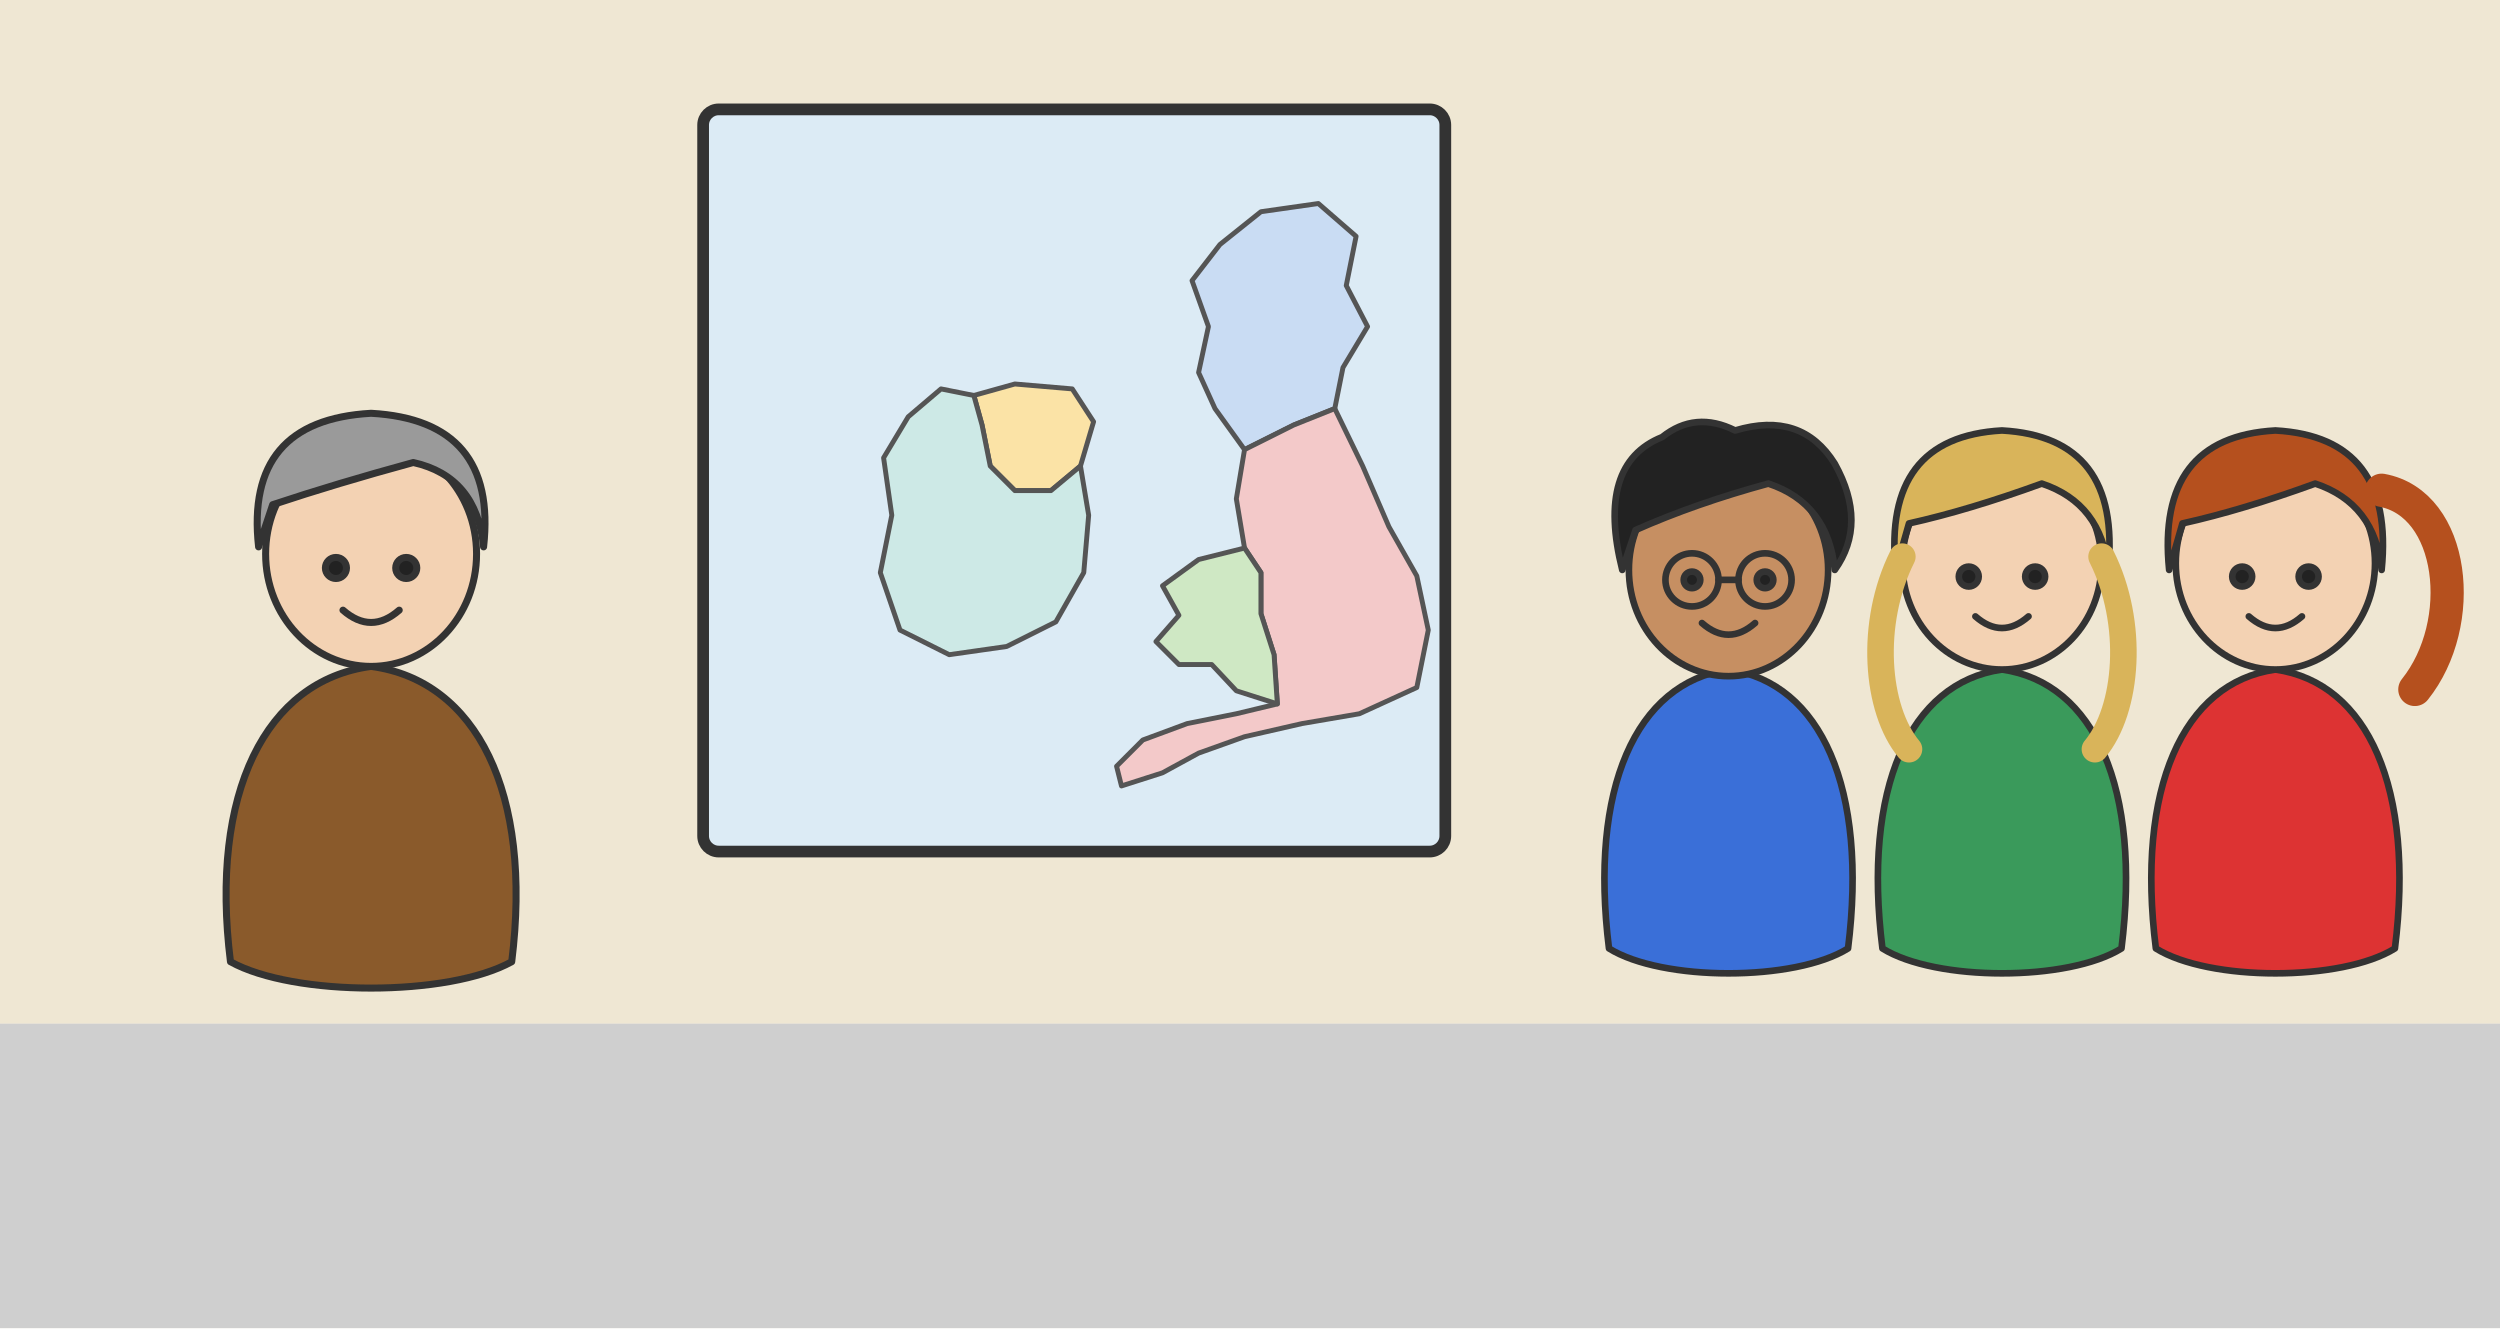
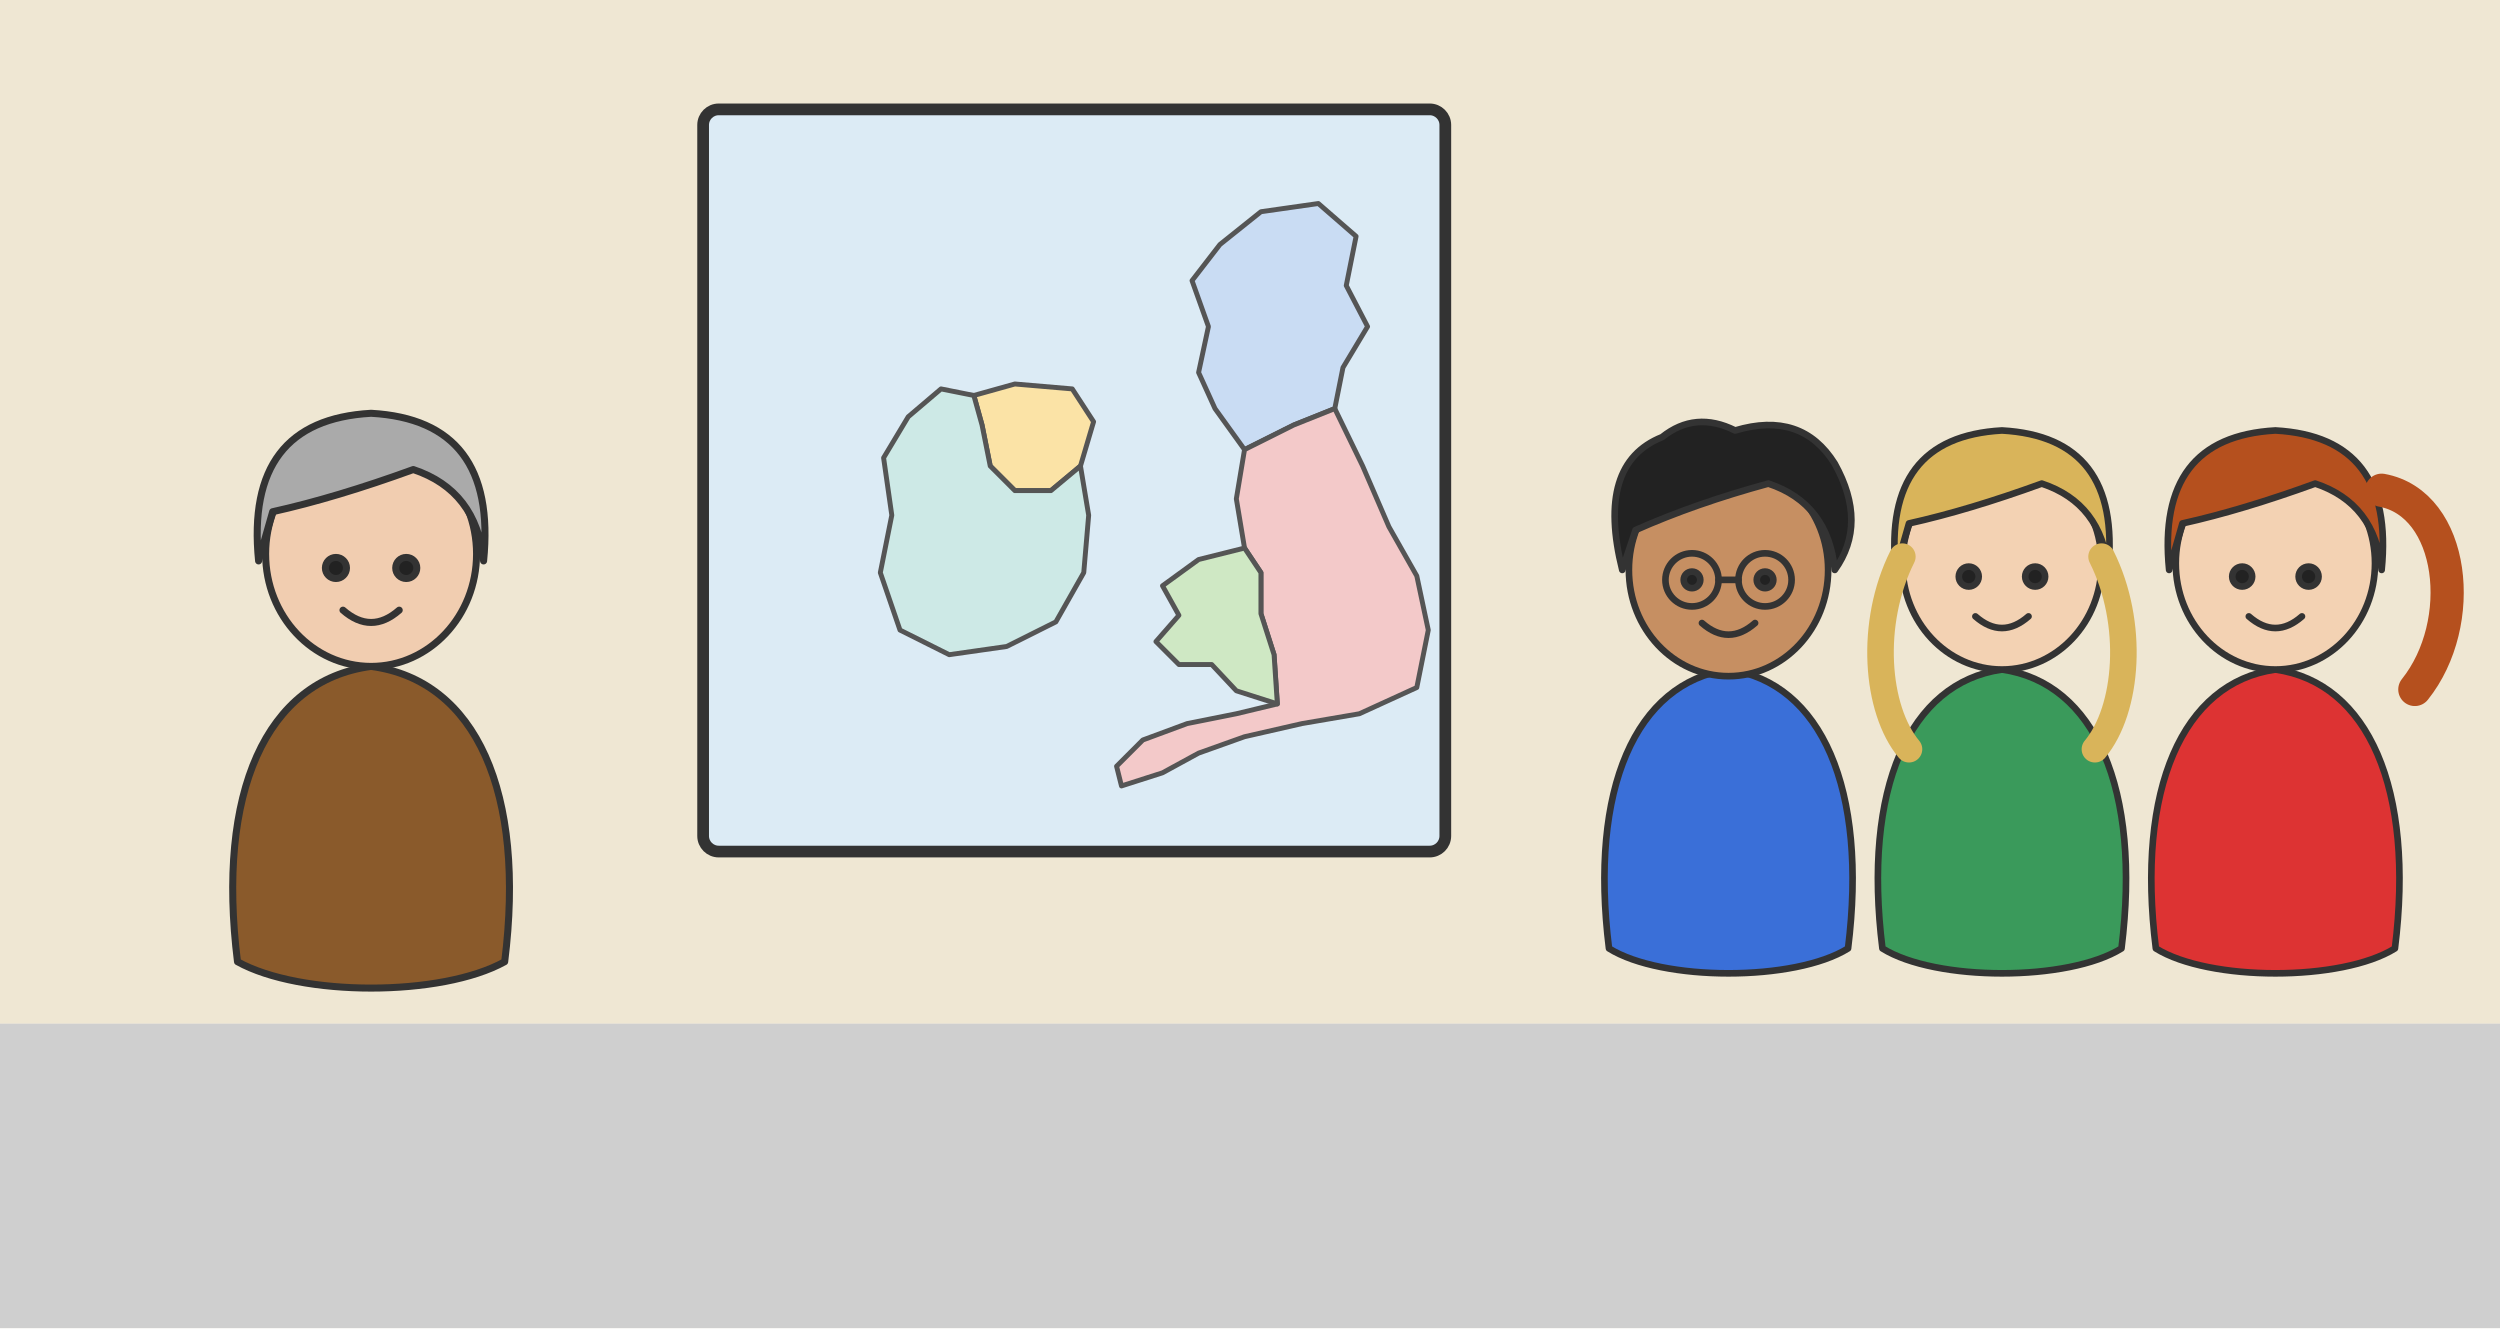
<svg xmlns="http://www.w3.org/2000/svg" viewBox="0 0 640 340" role="img">
  <defs>
    <g id="sophie" stroke="#333" stroke-width="2" stroke-linejoin="round" stroke-linecap="round">
      <path d="M14 168 C8 120 22 88 50 84 C78 88 92 120 86 168 C70 178 30 178 14 168 Z" fill="#3a9a5b" />
      <ellipse cx="50" cy="52" rx="30" ry="32" fill="#f3d2b3" />
      <path d="M18 54 Q14 14 50 12 Q86 14 82 54 Q80 34 62 28 Q40 36 22 40 Z" fill="#d9b45a" />
      <path d="M20 50 C10 70 12 96 22 108" fill="none" stroke="#d9b45a" stroke-width="8" />
      <path d="M80 50 C90 70 88 96 78 108" fill="none" stroke="#d9b45a" stroke-width="8" />
      <circle cx="40" cy="56" r="3" fill="#222" />
      <circle cx="60" cy="56" r="3" fill="#222" />
      <path d="M42 68 Q50 75 58 68" fill="none" />
    </g>
    <g id="ellie" stroke="#333" stroke-width="2" stroke-linejoin="round" stroke-linecap="round">
      <path d="M14 168 C8 120 22 88 50 84 C78 88 92 120 86 168 C70 178 30 178 14 168 Z" fill="#d33" />
      <ellipse cx="50" cy="52" rx="30" ry="32" fill="#f3d2b3" />
      <path d="M18 54 Q14 14 50 12 Q86 14 82 54 Q80 34 62 28 Q40 36 22 40 Z" fill="#b5501e" />
      <path d="M82 30 C104 34 108 70 92 90" fill="none" stroke="#b5501e" stroke-width="10" />
      <circle cx="40" cy="56" r="3" fill="#222" />
      <circle cx="60" cy="56" r="3" fill="#222" />
      <path d="M42 68 Q50 75 58 68" fill="none" />
    </g>
    <g id="peter" stroke="#333" stroke-width="2" stroke-linejoin="round" stroke-linecap="round">
      <path d="M14 168 C8 120 22 88 50 84 C78 88 92 120 86 168 C70 178 30 178 14 168 Z" fill="#e0b020" />
      <ellipse cx="50" cy="52" rx="30" ry="32" fill="#f3d2b3" />
      <path d="M18 54 Q14 14 50 12 Q86 14 82 54 Q80 34 62 28 Q40 36 22 40 Z" fill="#6b3f1e" />
      <circle cx="40" cy="56" r="3" fill="#222" />
      <circle cx="60" cy="56" r="3" fill="#222" />
      <path d="M40 66 Q50 78 60 66" fill="none" />
    </g>
    <g id="amir" stroke="#333" stroke-width="2" stroke-linejoin="round" stroke-linecap="round">
      <path d="M14 168 C8 120 22 88 50 84 C78 88 92 120 86 168 C70 178 30 178 14 168 Z" fill="#3a6fd8" />
      <ellipse cx="50" cy="54" rx="30" ry="32" fill="#c68f62" />
      <path d="M18 54 Q10 22 30 14 Q40 6 52 12 Q72 6 82 22 Q92 40 82 54 Q80 34 62 28 Q40 34 22 42 Z" fill="#222" />
      <circle cx="39" cy="57" r="8" fill="none" />
      <circle cx="61" cy="57" r="8" fill="none" />
      <path d="M47 57 L53 57" fill="none" />
      <circle cx="39" cy="57" r="2.5" fill="#222" />
      <circle cx="61" cy="57" r="2.5" fill="#222" />
      <path d="M42 70 Q50 77 58 70" fill="none" />
    </g>
    <g id="hill" stroke="#333" stroke-width="2" stroke-linejoin="round" stroke-linecap="round">
-       <path d="M10 168 C4 120 20 88 50 84 C80 88 96 120 90 168 C72 178 28 178 10 168 Z" fill="#8a5a2b" />
-       <ellipse cx="50" cy="52" rx="30" ry="32" fill="#f3d2b3" />
-       <path d="M18 50 Q14 14 50 12 Q86 14 82 50 Q80 30 62 26 Q40 32 22 38 Z" fill="#9a9a9a" />
+       <path d="M12 168 C6 120 20 88 50 84 C80 88 94 120 88 168 C70 178 30 178 12 168 Z" fill="#8a5a2b" />
+       <ellipse cx="50" cy="52" rx="30" ry="32" fill="#f1cdb0" />
+       <path d="M18 54 Q14 14 50 12 Q86 14 82 54 Q80 34 62 28 Q40 36 22 40 Z" fill="#aaa" />
      <circle cx="40" cy="56" r="3" fill="#222" />
      <circle cx="60" cy="56" r="3" fill="#222" />
      <path d="M42 68 Q50 75 58 68" fill="none" />
    </g>
    <g id="parker" stroke="#333" stroke-width="2" stroke-linejoin="round" stroke-linecap="round">
-       <path d="M12 168 C6 120 20 88 50 84 C80 88 94 120 88 168 C72 178 28 178 12 168 Z" fill="#8a4fb0" />
-       <ellipse cx="50" cy="52" rx="30" ry="32" fill="#f3d2b3" />
-       <path d="M18 54 Q14 14 50 12 Q86 14 82 54 Q80 34 62 28 Q40 36 22 40 Z" fill="#7a4a2a" />
-       <circle cx="50" cy="8" r="12" fill="#7a4a2a" />
+       <path d="M12 168 C6 120 20 88 50 84 C80 88 94 120 88 168 C70 178 30 178 12 168 Z" fill="#2a9d8f" />
+       <ellipse cx="50" cy="52" rx="30" ry="32" fill="#f1cdb0" />
+       <path d="M18 54 Q14 14 50 12 Q86 14 82 54 Q80 34 62 28 Q40 36 22 40 Z" fill="#b5501e" />
+       <circle cx="50" cy="8" r="13" fill="#b5501e" />
      <circle cx="40" cy="56" r="3" fill="#222" />
      <circle cx="60" cy="56" r="3" fill="#222" />
      <path d="M42 68 Q50 75 58 68" fill="none" />
    </g>
  </defs>
  <rect width="640" height="340" fill="#f4efe2" />
  <rect y="262" width="640" height="78" fill="#cfcfcf" />
  <rect width="640" height="262" fill="#efe7d3" />
  <rect x="180" y="28" width="190" height="190" rx="4" fill="#dcebf5" stroke="#333" stroke-width="3" />
  <g transform="translate(222,50) scale(0.42) translate(-60,-20)">
    <path d="M290 175 L320 160 L345 150 L350 125 L365 100 L352 75 L358 45 L335 25 L300 30 L275 50 L258 72 L268 100 L262 128 L272 150 Z" fill="#c9dcf3" stroke="#555" stroke-width="3" stroke-linejoin="round" />
    <path d="M290 175 L320 160 L345 150 L362 185 L378 222 L395 252 L402 285 L395 320 L360 336 L325 342 L290 350 L262 360 L240 372 L215 380 L212 368 L228 352 L255 342 L285 336 L310 330 L308 300 L300 275 L300 250 L290 235 L285 205 Z" fill="#f3c9c9" stroke="#555" stroke-width="3" stroke-linejoin="round" />
    <path d="M290 235 L300 250 L300 275 L308 300 L310 330 L285 322 L270 306 L250 306 L236 292 L250 276 L240 258 L262 242 Z" fill="#cfe8c4" stroke="#555" stroke-width="3" stroke-linejoin="round" />
    <path d="M125 142 L150 135 L185 138 L198 158 L190 185 L172 200 L150 200 L135 185 L130 160 Z" fill="#fbe3a6" stroke="#555" stroke-width="3" stroke-linejoin="round" />
    <path d="M130 160 L135 185 L150 200 L172 200 L190 185 L195 215 L192 250 L175 280 L145 295 L110 300 L80 285 L68 250 L75 215 L70 180 L85 155 L105 138 L125 142 Z" fill="#cde9e6" stroke="#555" stroke-width="3" stroke-linejoin="round" />
  </g>
  <use href="#hill" transform="translate(50,95) scale(0.9)" />
  <use href="#amir" transform="translate(400,100) scale(0.85)" />
  <use href="#sophie" transform="translate(470,100) scale(0.85)" />
  <use href="#ellie" transform="translate(540,100) scale(0.85)" />
</svg>
